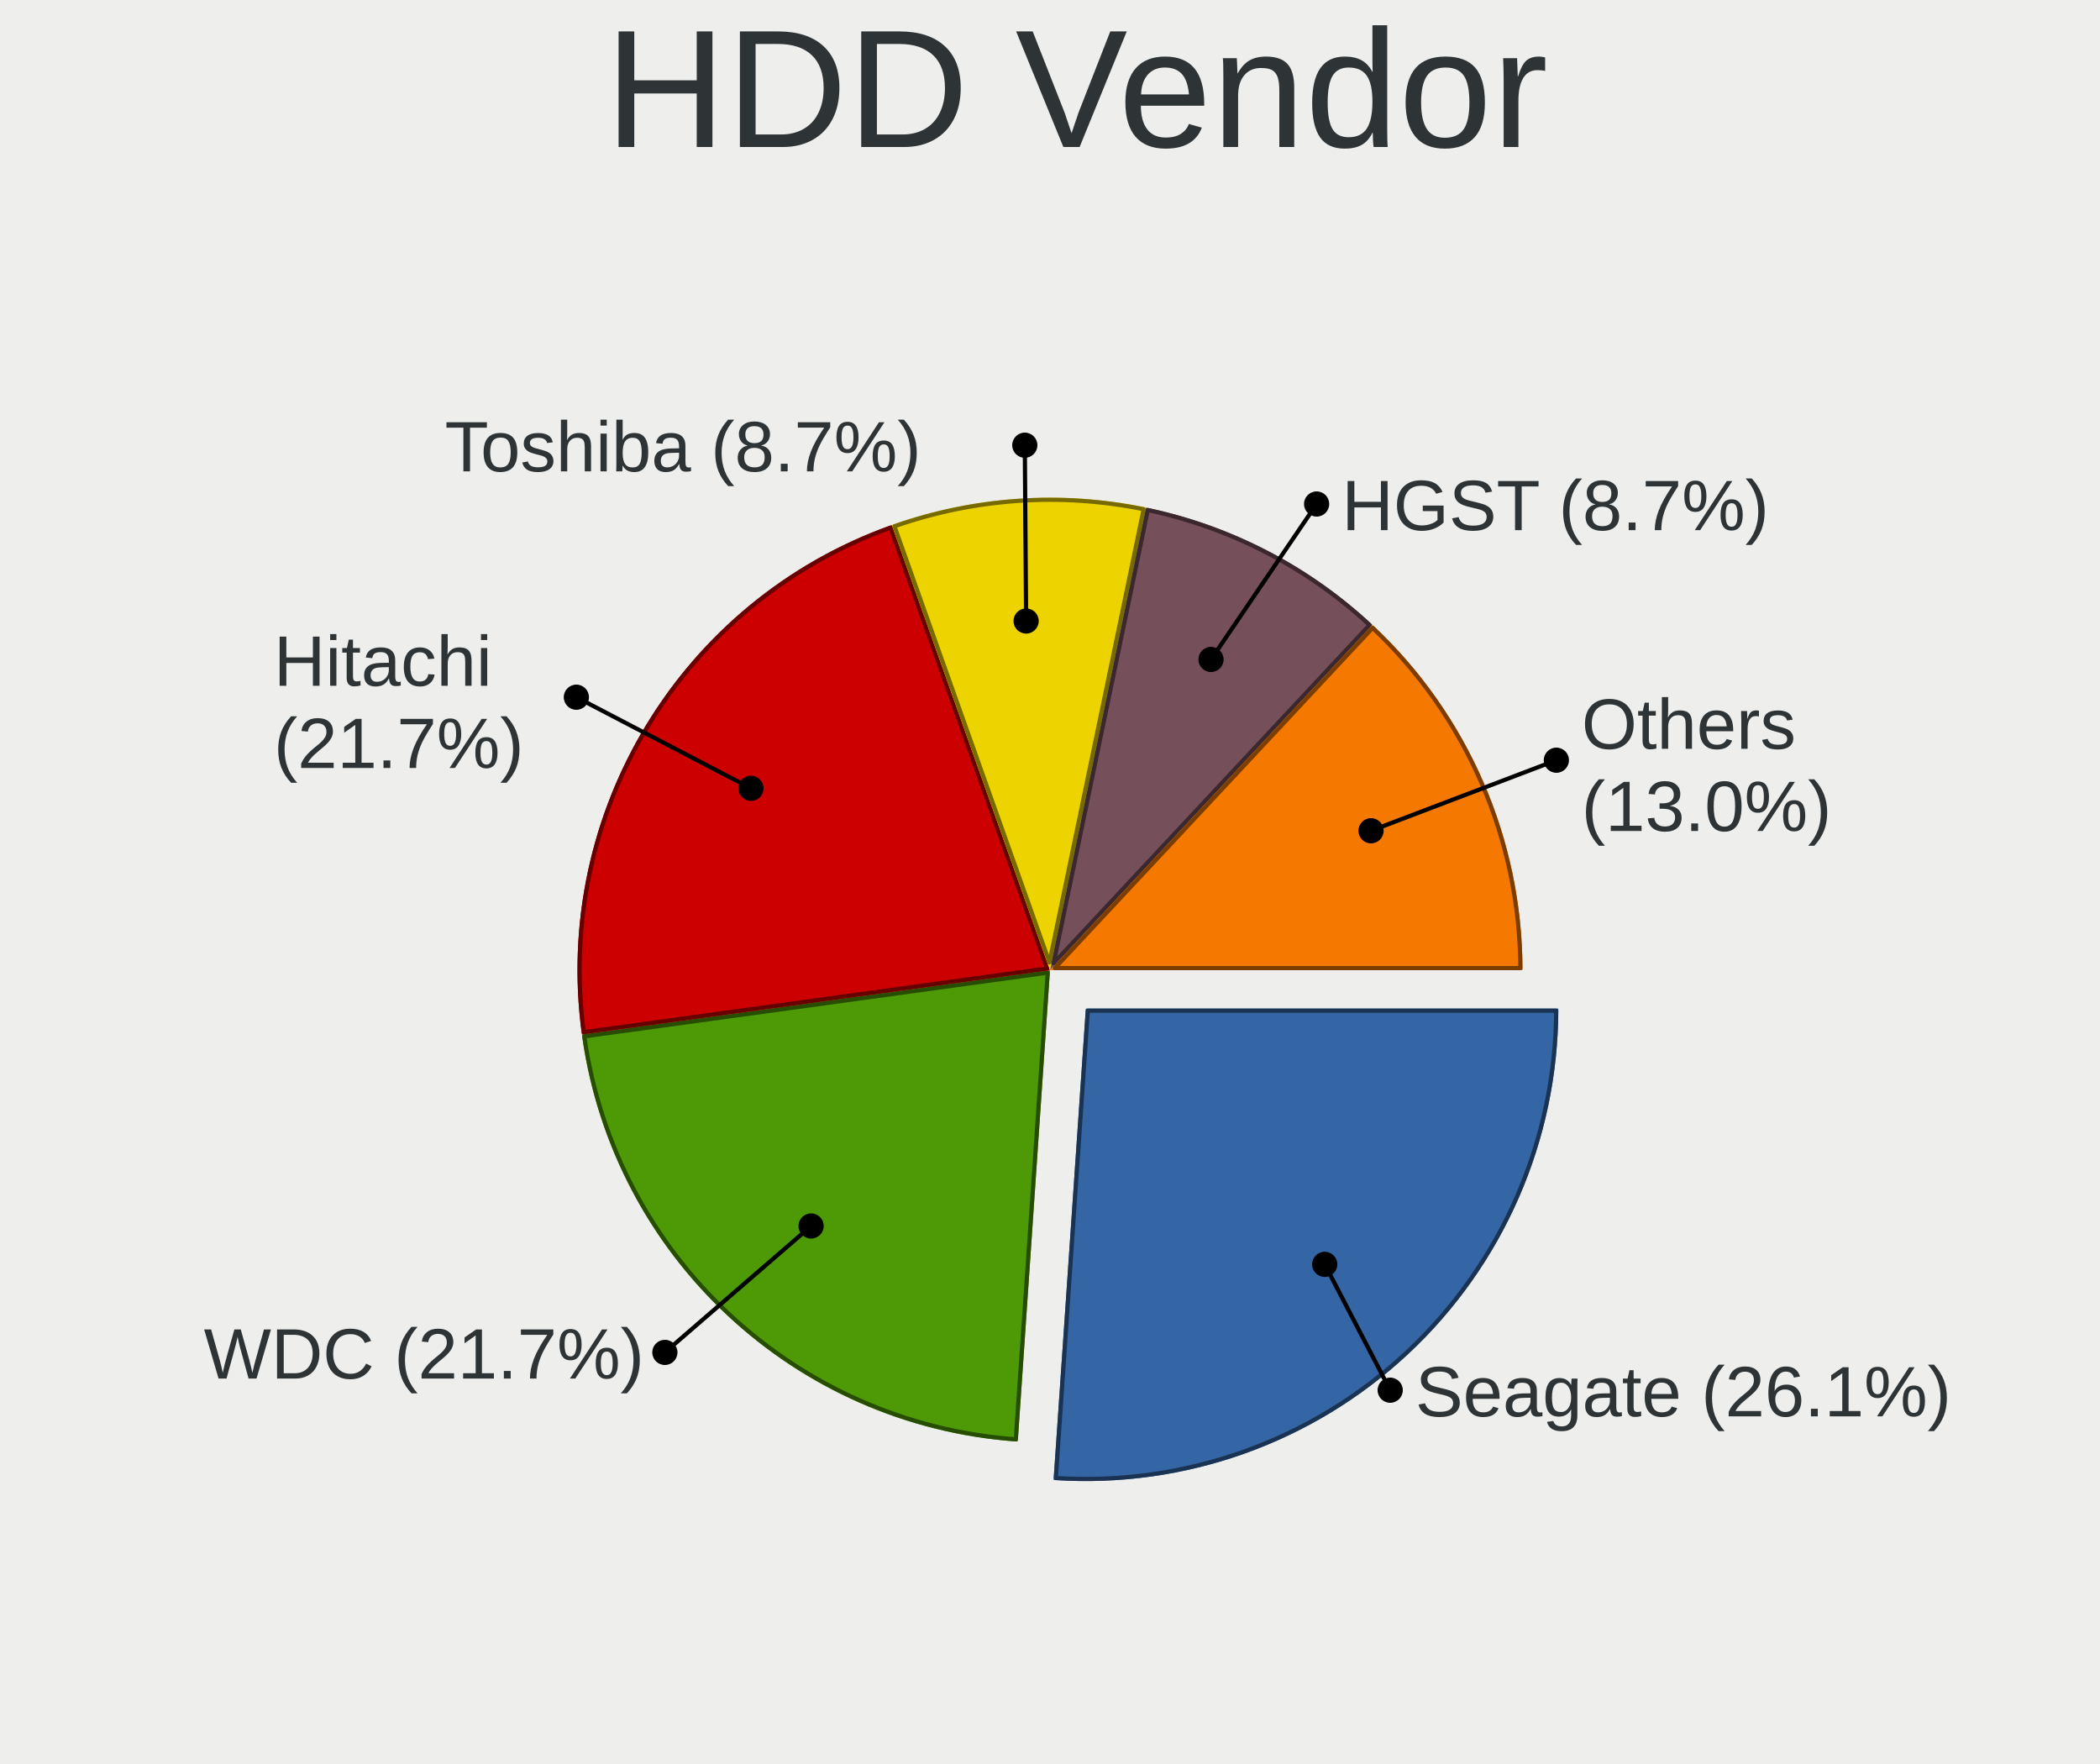
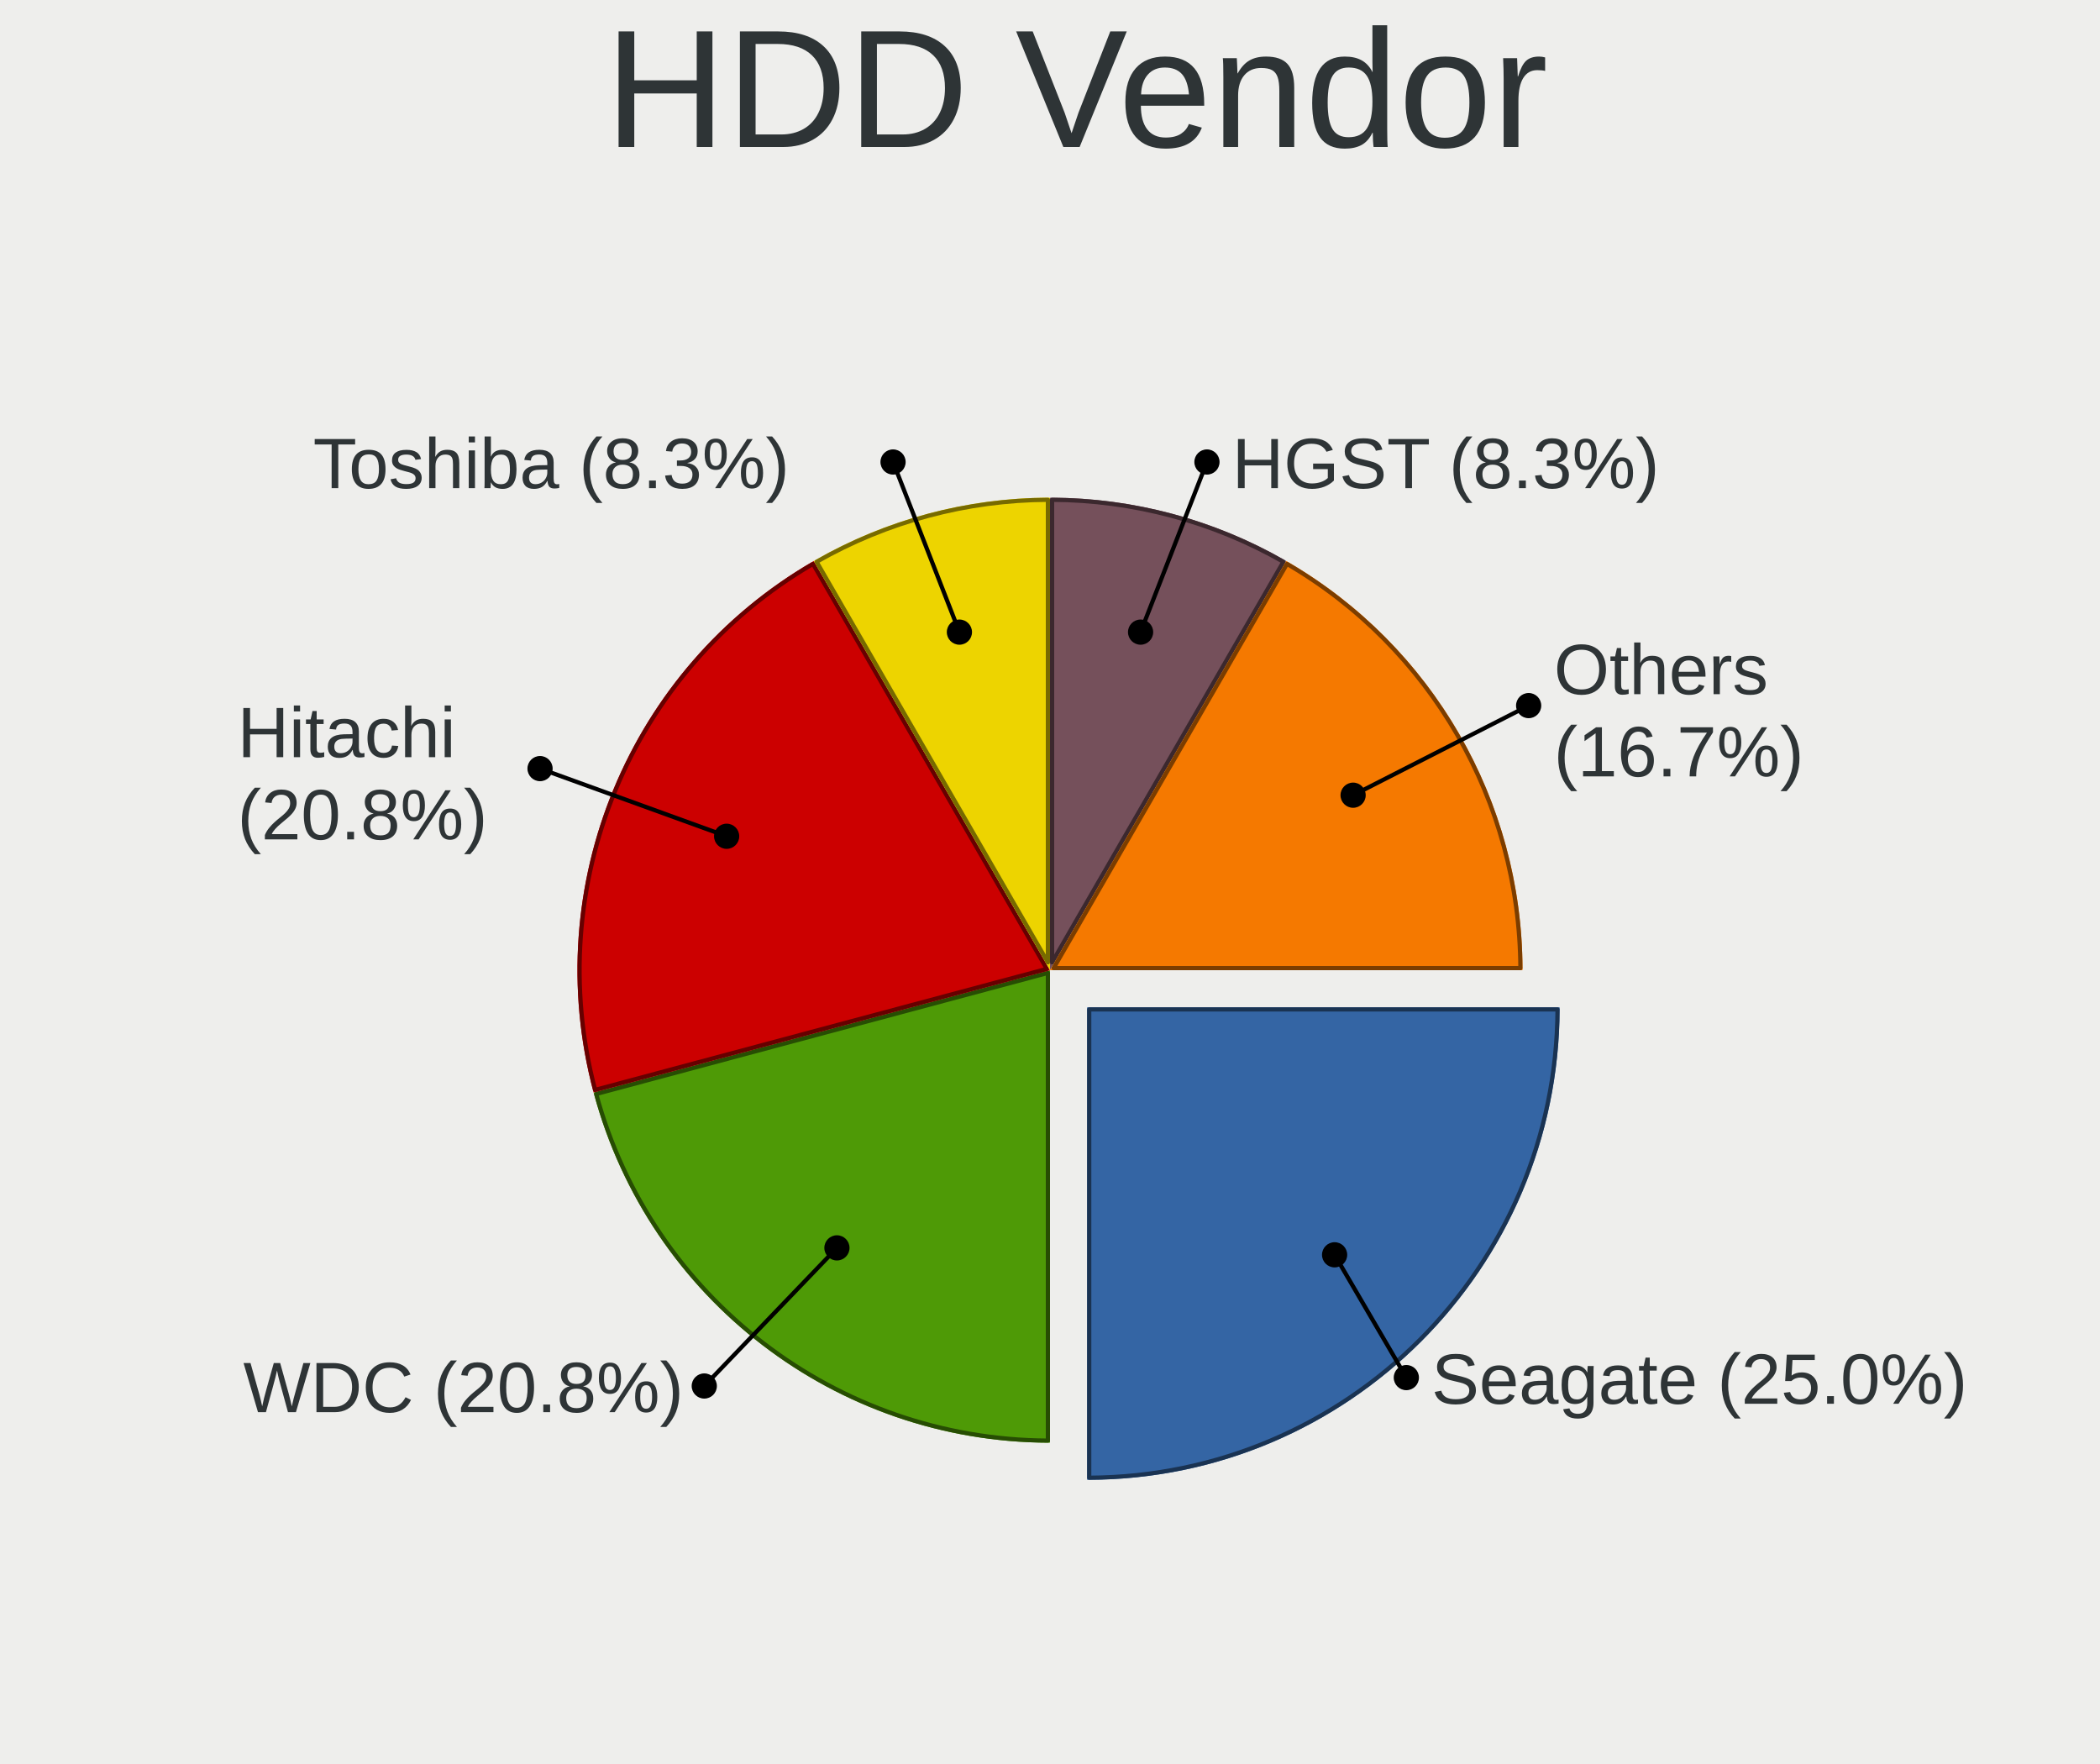
<svg xmlns="http://www.w3.org/2000/svg" width="500" height="420" version="1.0" id="ezcGraph">
  <defs />
  <g id="ezcGraphChart" color-rendering="optimizeQuality" shape-rendering="geometricPrecision" text-rendering="optimizeLegibility">
    <path d=" M 0,420 L 0,0 L 500,0 L 500,420 L 0,420 z " style="fill: #eeeeec; fill-opacity: 1.00; stroke: none;" id="ezcGraphPolygon_1" />
    <path d=" M 0,42 L 0,0 L 500,0 L 500,42 L 0,42 z " style="fill: #000000; fill-opacity: 0.00; stroke: none;" id="ezcGraphPolygon_2" />
-     <path d="M 258.53,240.14 L 371.03,240.14 A 112.50,112.50 0 0,1 250.85,352.37 z" style="fill: #3465a4; fill-opacity: 1.00; stroke: none; cursor: pointer;" id="ezcGraphCircleSector_4" />
-     <path d="M 259.00,240.64 L 370.53,240.64 A 112.00,112.00 0 0,1 251.39,351.91 z" style="fill: none; stroke: #1a3352; stroke-width: 1; stroke-opacity: 1.00; stroke-linecap: round; stroke-linejoin: round;" id="ezcGraphCircleSector_5" />
-     <path d="M 250.00,231.00 L 242.32,343.24 A 112.50,112.50 0 0,1 138.55,246.32 z" style="fill: #4e9a06; fill-opacity: 1.00; stroke: none; cursor: pointer;" id="ezcGraphCircleSector_6" />
-     <path d="M 249.46,231.58 L 241.86,342.70 A 112.00,112.00 0 0,1 139.11,246.75 z" style="fill: none; stroke: #274d03; stroke-width: 1; stroke-opacity: 1.00; stroke-linecap: round; stroke-linejoin: round;" id="ezcGraphCircleSector_7" />
-     <path d="M 250.00,231.00 L 138.55,246.32 A 112.50,112.50 0 0,1 212.33,125.00 z" style="fill: #cc0000; fill-opacity: 1.00; stroke: none; cursor: pointer;" id="ezcGraphCircleSector_8" />
-     <path d="M 249.32,230.59 L 138.98,245.76 A 112.00,112.00 0 0,1 212.02,125.63 z" style="fill: none; stroke: #660000; stroke-width: 1; stroke-opacity: 1.00; stroke-linecap: round; stroke-linejoin: round;" id="ezcGraphCircleSector_9" />
-     <path d="M 250.00,231.00 L 212.33,125.00 A 112.50,112.50 0 0,1 272.89,120.85 z" style="fill: #edd400; fill-opacity: 1.00; stroke: none; cursor: pointer;" id="ezcGraphCircleSector_10" />
-     <path d="M 249.87,229.15 L 212.96,125.30 A 112.00,112.00 0 0,1 272.30,121.24 z" style="fill: none; stroke: #776a00; stroke-width: 1; stroke-opacity: 1.00; stroke-linecap: round; stroke-linejoin: round;" id="ezcGraphCircleSector_11" />
-     <path d="M 250.00,231.00 L 272.89,120.85 A 112.50,112.50 0 0,1 326.79,148.78 z" style="fill: #75505b; fill-opacity: 1.00; stroke: none; cursor: pointer;" id="ezcGraphCircleSector_12" />
-     <path d="M 250.85,229.35 L 273.28,121.44 A 112.00,112.00 0 0,1 326.08,148.81 z" style="fill: none; stroke: #3b282e; stroke-width: 1; stroke-opacity: 1.00; stroke-linecap: round; stroke-linejoin: round;" id="ezcGraphCircleSector_13" />
-     <path d="M 250.00,231.00 L 326.79,148.78 A 112.50,112.50 0 0,1 362.50,231.00 z" style="fill: #f57900; fill-opacity: 1.00; stroke: none;" id="ezcGraphCircleSector_14" />
-     <path d="M 251.15,230.50 L 326.81,149.49 A 112.00,112.00 0 0,1 362.00,230.50 z" style="fill: none; stroke: #7b3d00; stroke-width: 1; stroke-opacity: 1.00; stroke-linecap: round; stroke-linejoin: round;" id="ezcGraphCircleSector_15" />
-     <path d=" M 244.313,147.861 L 244,106" style="fill: none; stroke: #000000; stroke-width: 1; stroke-opacity: 1.00; stroke-linecap: round; stroke-linejoin: round;" id="ezcGraphLine_16" />
-     <ellipse cx="244.313" cy="147.861" rx="3" ry="3" style="fill: #000000; fill-opacity: 1.00; stroke: none;" id="ezcGraphCircle_17" />
-     <ellipse cx="244" cy="106" rx="3" ry="3" style="fill: #000000; fill-opacity: 1.00; stroke: none;" id="ezcGraphCircle_18" />
-     <path d=" M 178.798,187.701 L 137.229,166" style="fill: none; stroke: #000000; stroke-width: 1; stroke-opacity: 1.00; stroke-linecap: round; stroke-linejoin: round;" id="ezcGraphLine_20" />
-     <ellipse cx="178.798" cy="187.701" rx="3" ry="3" style="fill: #000000; fill-opacity: 1.00; stroke: none;" id="ezcGraphCircle_21" />
-     <ellipse cx="137.229" cy="166" rx="3" ry="3" style="fill: #000000; fill-opacity: 1.00; stroke: none;" id="ezcGraphCircle_22" />
-     <path d=" M 193.121,291.903 L 158.303,322" style="fill: none; stroke: #000000; stroke-width: 1; stroke-opacity: 1.00; stroke-linecap: round; stroke-linejoin: round;" id="ezcGraphLine_24" />
-     <ellipse cx="193.121" cy="291.903" rx="3" ry="3" style="fill: #000000; fill-opacity: 1.00; stroke: none;" id="ezcGraphCircle_25" />
-     <ellipse cx="158.303" cy="322" rx="3" ry="3" style="fill: #000000; fill-opacity: 1.00; stroke: none;" id="ezcGraphCircle_26" />
-     <path d=" M 288.339,157.01 L 313.48,120" style="fill: none; stroke: #000000; stroke-width: 1; stroke-opacity: 1.00; stroke-linecap: round; stroke-linejoin: round;" id="ezcGraphLine_28" />
-     <ellipse cx="288.339" cy="157.01" rx="3" ry="3" style="fill: #000000; fill-opacity: 1.00; stroke: none;" id="ezcGraphCircle_29" />
-     <ellipse cx="313.48" cy="120" rx="3" ry="3" style="fill: #000000; fill-opacity: 1.00; stroke: none;" id="ezcGraphCircle_30" />
-     <path d=" M 326.434,197.8 L 370.564,181" style="fill: none; stroke: #000000; stroke-width: 1; stroke-opacity: 1.00; stroke-linecap: round; stroke-linejoin: round;" id="ezcGraphLine_32" />
-     <ellipse cx="326.434" cy="197.8" rx="3" ry="3" style="fill: #000000; fill-opacity: 1.00; stroke: none;" id="ezcGraphCircle_33" />
-     <ellipse cx="370.564" cy="181" rx="3" ry="3" style="fill: #000000; fill-opacity: 1.00; stroke: none;" id="ezcGraphCircle_34" />
-     <path d=" M 315.411,301.038 L 331,331" style="fill: none; stroke: #000000; stroke-width: 1; stroke-opacity: 1.00; stroke-linecap: round; stroke-linejoin: round;" id="ezcGraphLine_36" />
-     <ellipse cx="315.411" cy="301.038" rx="3" ry="3" style="fill: #000000; fill-opacity: 1.00; stroke: none;" id="ezcGraphCircle_37" />
-     <ellipse cx="331" cy="331" rx="3" ry="3" style="fill: #000000; fill-opacity: 1.00; stroke: none;" id="ezcGraphCircle_38" />
+     <path d="M 258.84,239.84 L 371.34,239.84 A 112.50,112.50 0 0,1 258.84,352.34 z" style="fill: #3465a4; fill-opacity: 1.00; stroke: none; cursor: pointer;" id="ezcGraphCircleSector_4" />
+     <path d="M 259.34,240.34 L 370.84,240.34 A 112.00,112.00 0 0,1 259.34,351.84 z" style="fill: none; stroke: #1a3352; stroke-width: 1; stroke-opacity: 1.00; stroke-linecap: round; stroke-linejoin: round;" id="ezcGraphCircleSector_5" />
+     <path d="M 250.00,231.00 L 250.00,343.50 A 112.50,112.50 0 0,1 141.33,260.12 z" style="fill: #4e9a06; fill-opacity: 1.00; stroke: none; cursor: pointer;" id="ezcGraphCircleSector_6" />
+     <path d="M 249.50,231.65 L 249.50,343.00 A 112.00,112.00 0 0,1 141.95,260.47 z" style="fill: none; stroke: #274d03; stroke-width: 1; stroke-opacity: 1.00; stroke-linecap: round; stroke-linejoin: round;" id="ezcGraphCircleSector_7" />
+     <path d="M 250.00,231.00 L 141.33,260.12 A 112.50,112.50 0 0,1 193.75,133.57 z" style="fill: #cc0000; fill-opacity: 1.00; stroke: none; cursor: pointer;" id="ezcGraphCircleSector_8" />
+     <path d="M 249.24,230.69 L 141.69,259.50 A 112.00,112.00 0 0,1 193.57,134.26 z" style="fill: none; stroke: #660000; stroke-width: 1; stroke-opacity: 1.00; stroke-linecap: round; stroke-linejoin: round;" id="ezcGraphCircleSector_9" />
+     <path d="M 250.00,231.00 L 193.75,133.57 A 112.50,112.50 0 0,1 250.00,118.50 z" style="fill: #edd400; fill-opacity: 1.00; stroke: none; cursor: pointer;" id="ezcGraphCircleSector_10" />
+     <path d="M 249.50,229.13 L 194.43,133.76 A 112.00,112.00 0 0,1 249.50,119.00 z" style="fill: none; stroke: #776a00; stroke-width: 1; stroke-opacity: 1.00; stroke-linecap: round; stroke-linejoin: round;" id="ezcGraphCircleSector_11" />
+     <path d="M 250.00,231.00 L 250.00,118.50 A 112.50,112.50 0 0,1 306.25,133.57 z" style="fill: #75505b; fill-opacity: 1.00; stroke: none; cursor: pointer;" id="ezcGraphCircleSector_12" />
+     <path d="M 250.50,229.13 L 250.50,119.00 A 112.00,112.00 0 0,1 305.57,133.76 z" style="fill: none; stroke: #3b282e; stroke-width: 1; stroke-opacity: 1.00; stroke-linecap: round; stroke-linejoin: round;" id="ezcGraphCircleSector_13" />
+     <path d="M 250.00,231.00 L 306.25,133.57 A 112.50,112.50 0 0,1 362.50,231.00 z" style="fill: #f57900; fill-opacity: 1.00; stroke: none;" id="ezcGraphCircleSector_14" />
+     <path d="M 250.87,230.50 L 306.43,134.26 A 112.00,112.00 0 0,1 362.00,230.50 z" style="fill: none; stroke: #7b3d00; stroke-width: 1; stroke-opacity: 1.00; stroke-linecap: round; stroke-linejoin: round;" id="ezcGraphCircleSector_15" />
+     <path d=" M 228.432,150.506 L 212.631,110" style="fill: none; stroke: #000000; stroke-width: 1; stroke-opacity: 1.00; stroke-linecap: round; stroke-linejoin: round;" id="ezcGraphLine_16" />
+     <ellipse cx="228.432" cy="150.506" rx="3" ry="3" style="fill: #000000; fill-opacity: 1.00; stroke: none;" id="ezcGraphCircle_17" />
+     <ellipse cx="212.631" cy="110" rx="3" ry="3" style="fill: #000000; fill-opacity: 1.00; stroke: none;" id="ezcGraphCircle_18" />
+     <path d=" M 173.01,199.11 L 128.583,183" style="fill: none; stroke: #000000; stroke-width: 1; stroke-opacity: 1.00; stroke-linecap: round; stroke-linejoin: round;" id="ezcGraphLine_20" />
+     <ellipse cx="173.01" cy="199.11" rx="3" ry="3" style="fill: #000000; fill-opacity: 1.00; stroke: none;" id="ezcGraphCircle_21" />
+     <ellipse cx="128.583" cy="183" rx="3" ry="3" style="fill: #000000; fill-opacity: 1.00; stroke: none;" id="ezcGraphCircle_22" />
+     <path d=" M 199.27,297.113 L 167.685,330" style="fill: none; stroke: #000000; stroke-width: 1; stroke-opacity: 1.00; stroke-linecap: round; stroke-linejoin: round;" id="ezcGraphLine_24" />
+     <ellipse cx="199.27" cy="297.113" rx="3" ry="3" style="fill: #000000; fill-opacity: 1.00; stroke: none;" id="ezcGraphCircle_25" />
+     <ellipse cx="167.685" cy="330" rx="3" ry="3" style="fill: #000000; fill-opacity: 1.00; stroke: none;" id="ezcGraphCircle_26" />
+     <path d=" M 271.568,150.506 L 287.369,110" style="fill: none; stroke: #000000; stroke-width: 1; stroke-opacity: 1.00; stroke-linecap: round; stroke-linejoin: round;" id="ezcGraphLine_28" />
+     <ellipse cx="271.568" cy="150.506" rx="3" ry="3" style="fill: #000000; fill-opacity: 1.00; stroke: none;" id="ezcGraphCircle_29" />
+     <ellipse cx="287.369" cy="110" rx="3" ry="3" style="fill: #000000; fill-opacity: 1.00; stroke: none;" id="ezcGraphCircle_30" />
+     <path d=" M 322.169,189.333 L 363.963,168" style="fill: none; stroke: #000000; stroke-width: 1; stroke-opacity: 1.00; stroke-linecap: round; stroke-linejoin: round;" id="ezcGraphLine_32" />
+     <ellipse cx="322.169" cy="189.333" rx="3" ry="3" style="fill: #000000; fill-opacity: 1.00; stroke: none;" id="ezcGraphCircle_33" />
+     <ellipse cx="363.963" cy="168" rx="3" ry="3" style="fill: #000000; fill-opacity: 1.00; stroke: none;" id="ezcGraphCircle_34" />
+     <path d=" M 317.764,298.764 L 334.842,328" style="fill: none; stroke: #000000; stroke-width: 1; stroke-opacity: 1.00; stroke-linecap: round; stroke-linejoin: round;" id="ezcGraphLine_36" />
+     <ellipse cx="317.764" cy="298.764" rx="3" ry="3" style="fill: #000000; fill-opacity: 1.00; stroke: none;" id="ezcGraphCircle_37" />
+     <ellipse cx="334.842" cy="328" rx="3" ry="3" style="fill: #000000; fill-opacity: 1.00; stroke: none;" id="ezcGraphCircle_38" />
    <g id="ezcGraphTextBox_3">
      <path d=" M 143.5,42 L 143.5,0.5 L 357,0.5 L 357,42 L 143.5,42 z " style="fill: #ffffff; fill-opacity: 0.00; stroke: none;" id="ezcGraphPolygon_40" />
      <text id="ezcGraphTextBox_3_text" x="144" text-length="212px" y="35" style="font-size: 40px; font-family: 'Arial'; fill: #2e3436; fill-opacity: 1.00; stroke: none;">HDD Vendor</text>
    </g>
    <g id="ezcGraphTextBox_19" style=" cursor: pointer;">
-       <path d=" M 105.424,115.9 L 105.424,96.6 L 239,96.6 L 239,115.9 L 105.424,115.9 z " style="fill: #ffffff; fill-opacity: 0.00; stroke: none;" id="ezcGraphPolygon_41" />
-       <text id="ezcGraphTextBox_19_text" x="105.924" text-length="132.076px" y="112.23" style="font-size: 17px; font-family: 'Arial'; fill: #2e3436; fill-opacity: 1.00; stroke: none;">Toshiba (8.7%)</text>
+       <path d=" M 74.055,119.9 L 74.055,100.6 L 207.631,100.6 L 207.631,119.9 L 74.055,119.9 z " style="fill: #ffffff; fill-opacity: 0.00; stroke: none;" id="ezcGraphPolygon_41" />
+       <text id="ezcGraphTextBox_19_text" x="74.555" text-length="132.076px" y="116.23" style="font-size: 17px; font-family: 'Arial'; fill: #2e3436; fill-opacity: 1.00; stroke: none;">Toshiba (8.3%)</text>
    </g>
    <g id="ezcGraphTextBox_23" style=" cursor: pointer;">
-       <path d=" M 64.691,184.85 L 64.691,147.65 L 132.229,147.65 L 132.229,184.85 L 64.691,184.85 z " style="fill: #ffffff; fill-opacity: 0.00; stroke: none;" id="ezcGraphPolygon_42" />
-       <text id="ezcGraphTextBox_23_text" x="65.191" text-length="66.038px" y="163.28" style="font-size: 17px; font-family: 'Arial'; fill: #2e3436; fill-opacity: 1.00; stroke: none;">Hitachi</text>
-       <text id="ezcGraphTextBox_23_text" x="65.191" text-length="66.038px" y="182.86" style="font-size: 17px; font-family: 'Arial'; fill: #2e3436; fill-opacity: 1.00; stroke: none;">(21.7%)</text>
+       <path d=" M 56.045,201.85 L 56.045,164.65 L 123.583,164.65 L 123.583,201.85 L 56.045,201.85 z " style="fill: #ffffff; fill-opacity: 0.00; stroke: none;" id="ezcGraphPolygon_42" />
+       <text id="ezcGraphTextBox_23_text" x="56.545" text-length="66.038px" y="180.28" style="font-size: 17px; font-family: 'Arial'; fill: #2e3436; fill-opacity: 1.00; stroke: none;">Hitachi</text>
+       <text id="ezcGraphTextBox_23_text" x="56.545" text-length="66.038px" y="199.86" style="font-size: 17px; font-family: 'Arial'; fill: #2e3436; fill-opacity: 1.00; stroke: none;">(20.8%)</text>
    </g>
    <g id="ezcGraphTextBox_27" style=" cursor: pointer;">
-       <path d=" M 48.029,331.9 L 48.029,312.6 L 153.303,312.6 L 153.303,331.9 L 48.029,331.9 z " style="fill: #ffffff; fill-opacity: 0.00; stroke: none;" id="ezcGraphPolygon_43" />
-       <text id="ezcGraphTextBox_27_text" x="48.529" text-length="103.774px" y="328.23" style="font-size: 17px; font-family: 'Arial'; fill: #2e3436; fill-opacity: 1.00; stroke: none;">WDC (21.7%)</text>
+       <path d=" M 57.411,339.9 L 57.411,320.6 L 162.685,320.6 L 162.685,339.9 L 57.411,339.9 z " style="fill: #ffffff; fill-opacity: 0.00; stroke: none;" id="ezcGraphPolygon_43" />
+       <text id="ezcGraphTextBox_27_text" x="57.911" text-length="103.774px" y="336.23" style="font-size: 17px; font-family: 'Arial'; fill: #2e3436; fill-opacity: 1.00; stroke: none;">WDC (20.8%)</text>
    </g>
    <g id="ezcGraphTextBox_31" style=" cursor: pointer;">
-       <path d=" M 318.98,129.9 L 318.98,110.6 L 424.254,110.6 L 424.254,129.9 L 318.98,129.9 z " style="fill: #ffffff; fill-opacity: 0.00; stroke: none;" id="ezcGraphPolygon_44" />
-       <text id="ezcGraphTextBox_31_text" x="319.48" text-length="103.774px" y="126.23" style="font-size: 17px; font-family: 'Arial'; fill: #2e3436; fill-opacity: 1.00; stroke: none;">HGST (8.7%)</text>
+       <path d=" M 292.869,119.9 L 292.869,100.6 L 398.143,100.6 L 398.143,119.9 L 292.869,119.9 z " style="fill: #ffffff; fill-opacity: 0.00; stroke: none;" id="ezcGraphPolygon_44" />
+       <text id="ezcGraphTextBox_31_text" x="293.369" text-length="103.774px" y="116.23" style="font-size: 17px; font-family: 'Arial'; fill: #2e3436; fill-opacity: 1.00; stroke: none;">HGST (8.3%)</text>
    </g>
    <g id="ezcGraphTextBox_35">
-       <path d=" M 376.064,199.85 L 376.064,162.65 L 443.602,162.65 L 443.602,199.85 L 376.064,199.85 z " style="fill: #ffffff; fill-opacity: 0.00; stroke: none;" id="ezcGraphPolygon_45" />
-       <text id="ezcGraphTextBox_35_text" x="376.564" text-length="56.604px" y="178.28" style="font-size: 17px; font-family: 'Arial'; fill: #2e3436; fill-opacity: 1.00; stroke: none;">Others</text>
-       <text id="ezcGraphTextBox_35_text" x="376.564" text-length="66.038px" y="197.86" style="font-size: 17px; font-family: 'Arial'; fill: #2e3436; fill-opacity: 1.00; stroke: none;">(13.0%)</text>
+       <path d=" M 369.463,186.85 L 369.463,149.65 L 437.001,149.65 L 437.001,186.85 L 369.463,186.85 z " style="fill: #ffffff; fill-opacity: 0.00; stroke: none;" id="ezcGraphPolygon_45" />
+       <text id="ezcGraphTextBox_35_text" x="369.963" text-length="56.604px" y="165.28" style="font-size: 17px; font-family: 'Arial'; fill: #2e3436; fill-opacity: 1.00; stroke: none;">Others</text>
+       <text id="ezcGraphTextBox_35_text" x="369.963" text-length="66.038px" y="184.86" style="font-size: 17px; font-family: 'Arial'; fill: #2e3436; fill-opacity: 1.00; stroke: none;">(16.7%)</text>
    </g>
    <g id="ezcGraphTextBox_39" style=" cursor: pointer;">
-       <path d=" M 336.5,340.9 L 336.5,321.6 L 479.51,321.6 L 479.51,340.9 L 336.5,340.9 z " style="fill: #ffffff; fill-opacity: 0.00; stroke: none;" id="ezcGraphPolygon_46" />
-       <text id="ezcGraphTextBox_39_text" x="337" text-length="141.51px" y="337.23" style="font-size: 17px; font-family: 'Arial'; fill: #2e3436; fill-opacity: 1.00; stroke: none;">Seagate (26.1%)</text>
+       <path d=" M 340.342,337.9 L 340.342,318.6 L 483.352,318.6 L 483.352,337.9 L 340.342,337.9 z " style="fill: #ffffff; fill-opacity: 0.00; stroke: none;" id="ezcGraphPolygon_46" />
+       <text id="ezcGraphTextBox_39_text" x="340.842" text-length="141.51px" y="334.23" style="font-size: 17px; font-family: 'Arial'; fill: #2e3436; fill-opacity: 1.00; stroke: none;">Seagate (25.0%)</text>
    </g>
  </g>
</svg>
